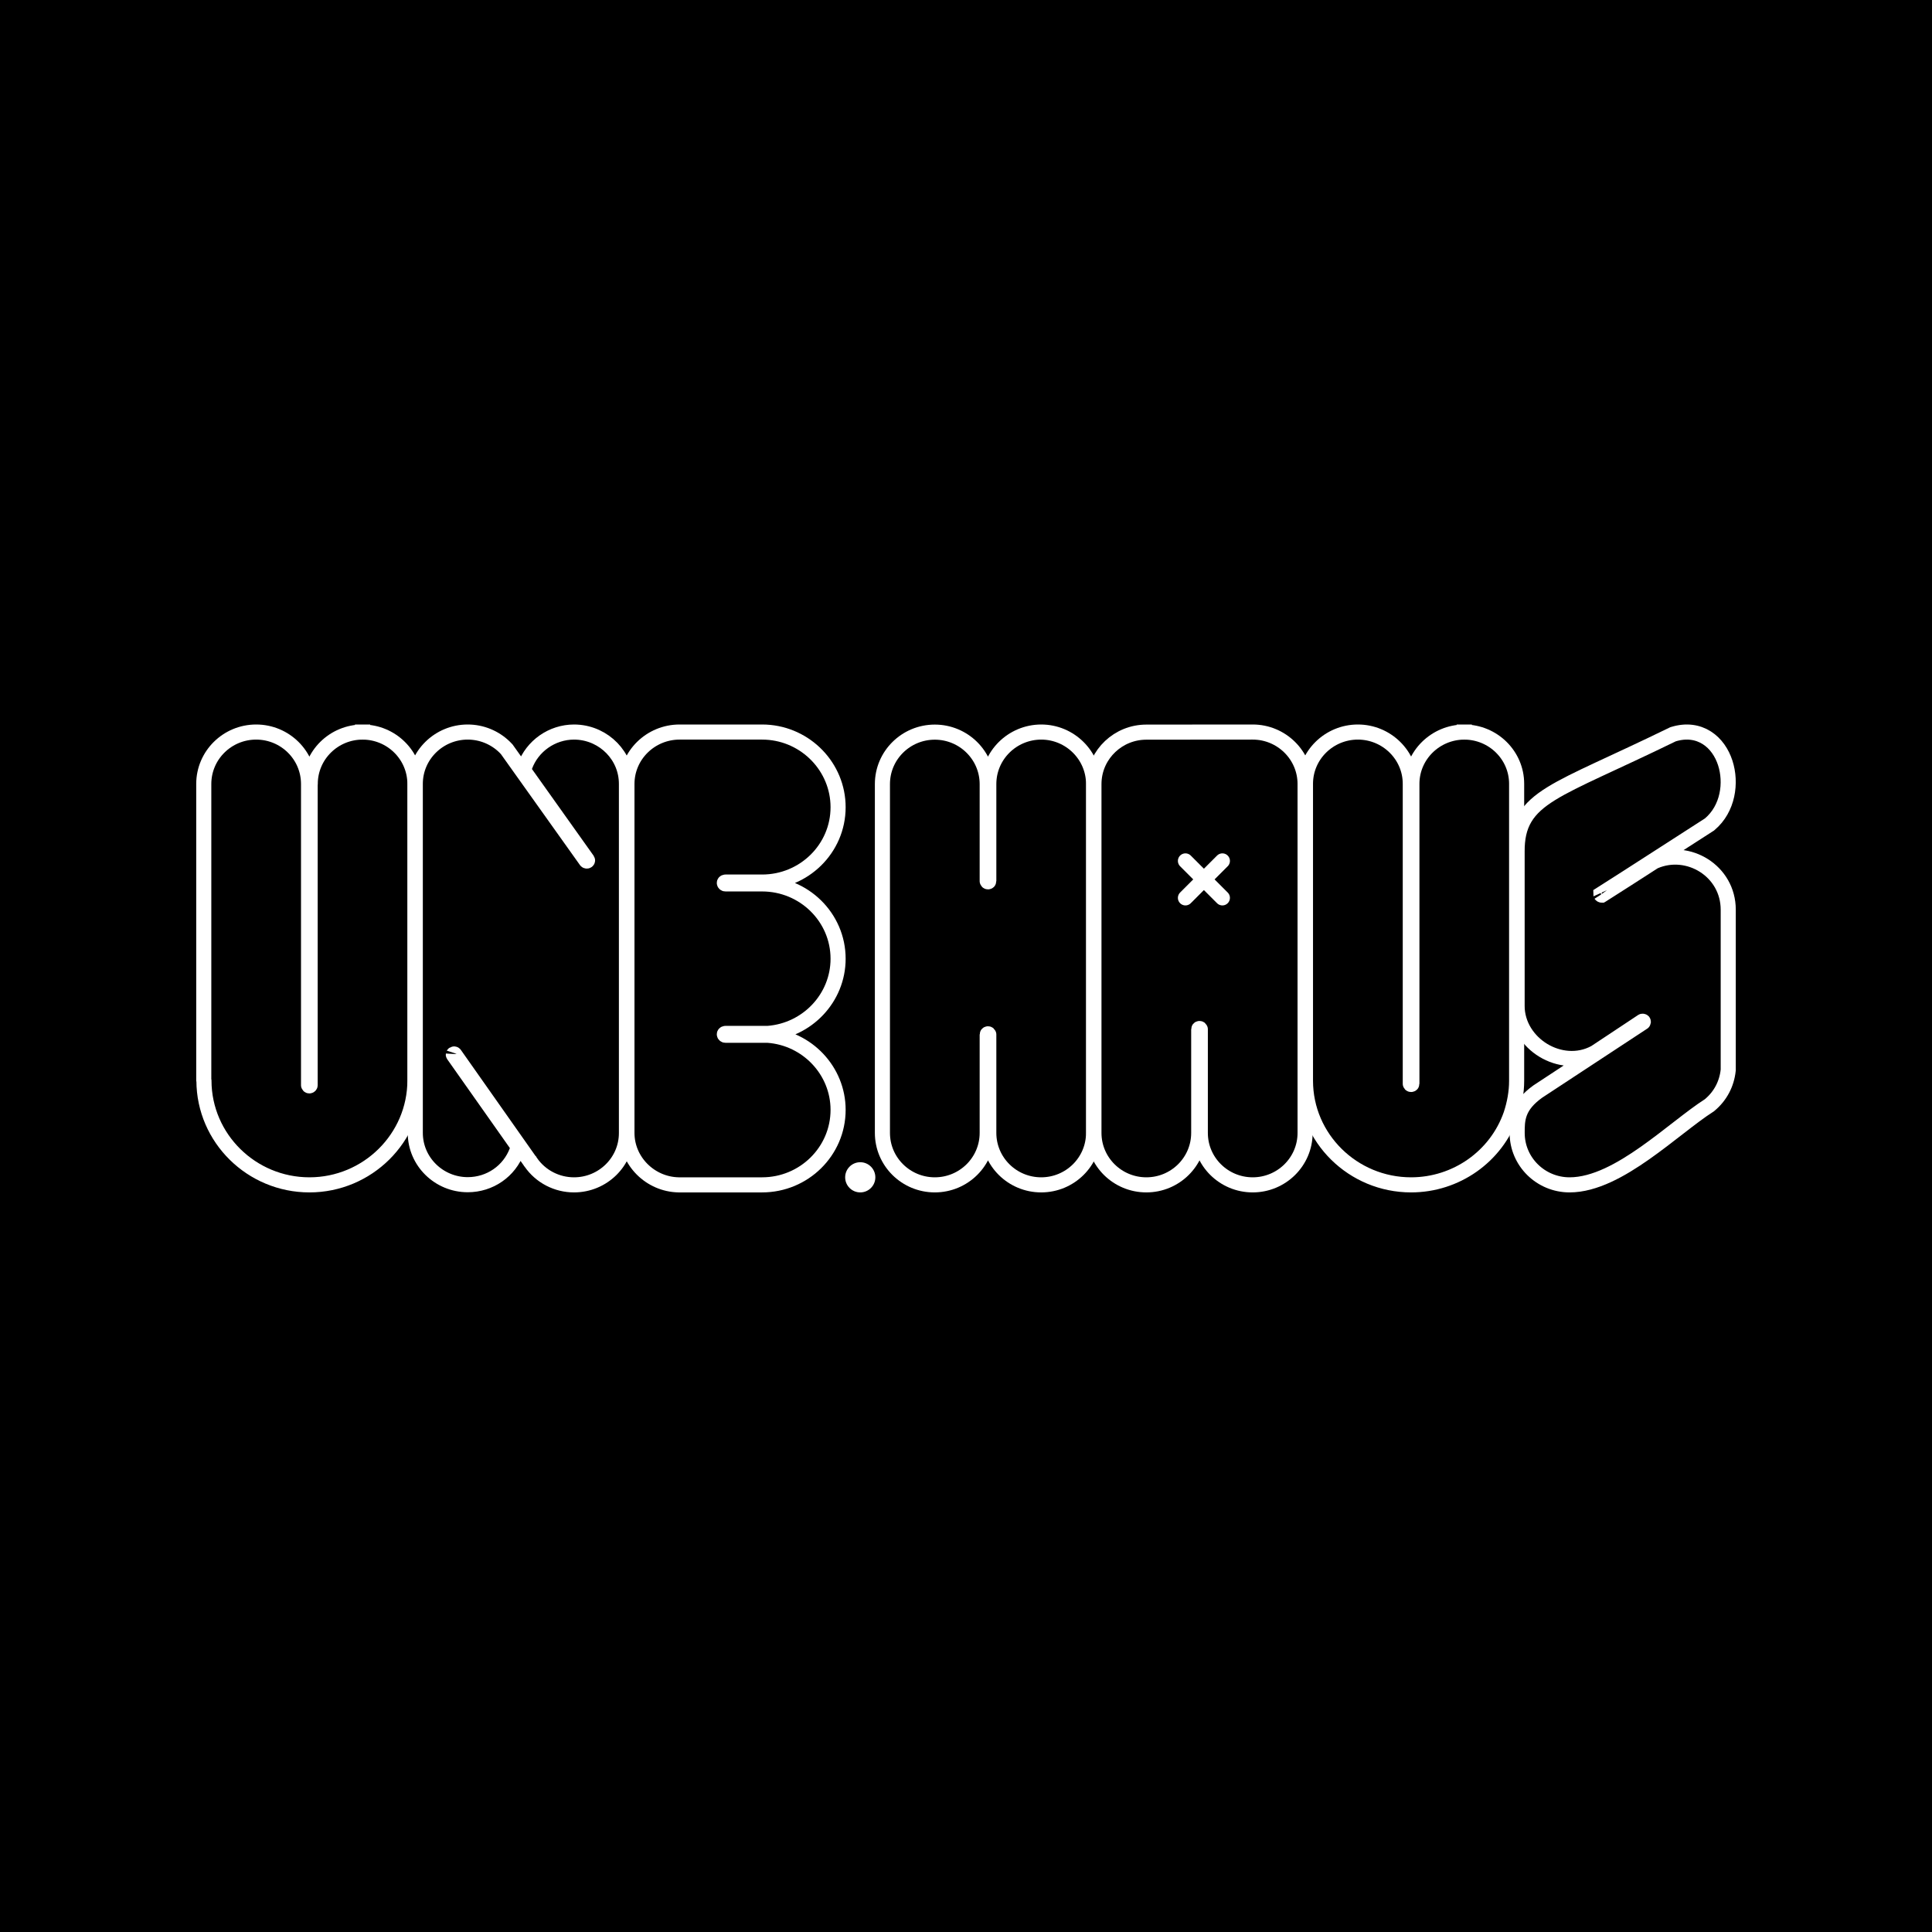
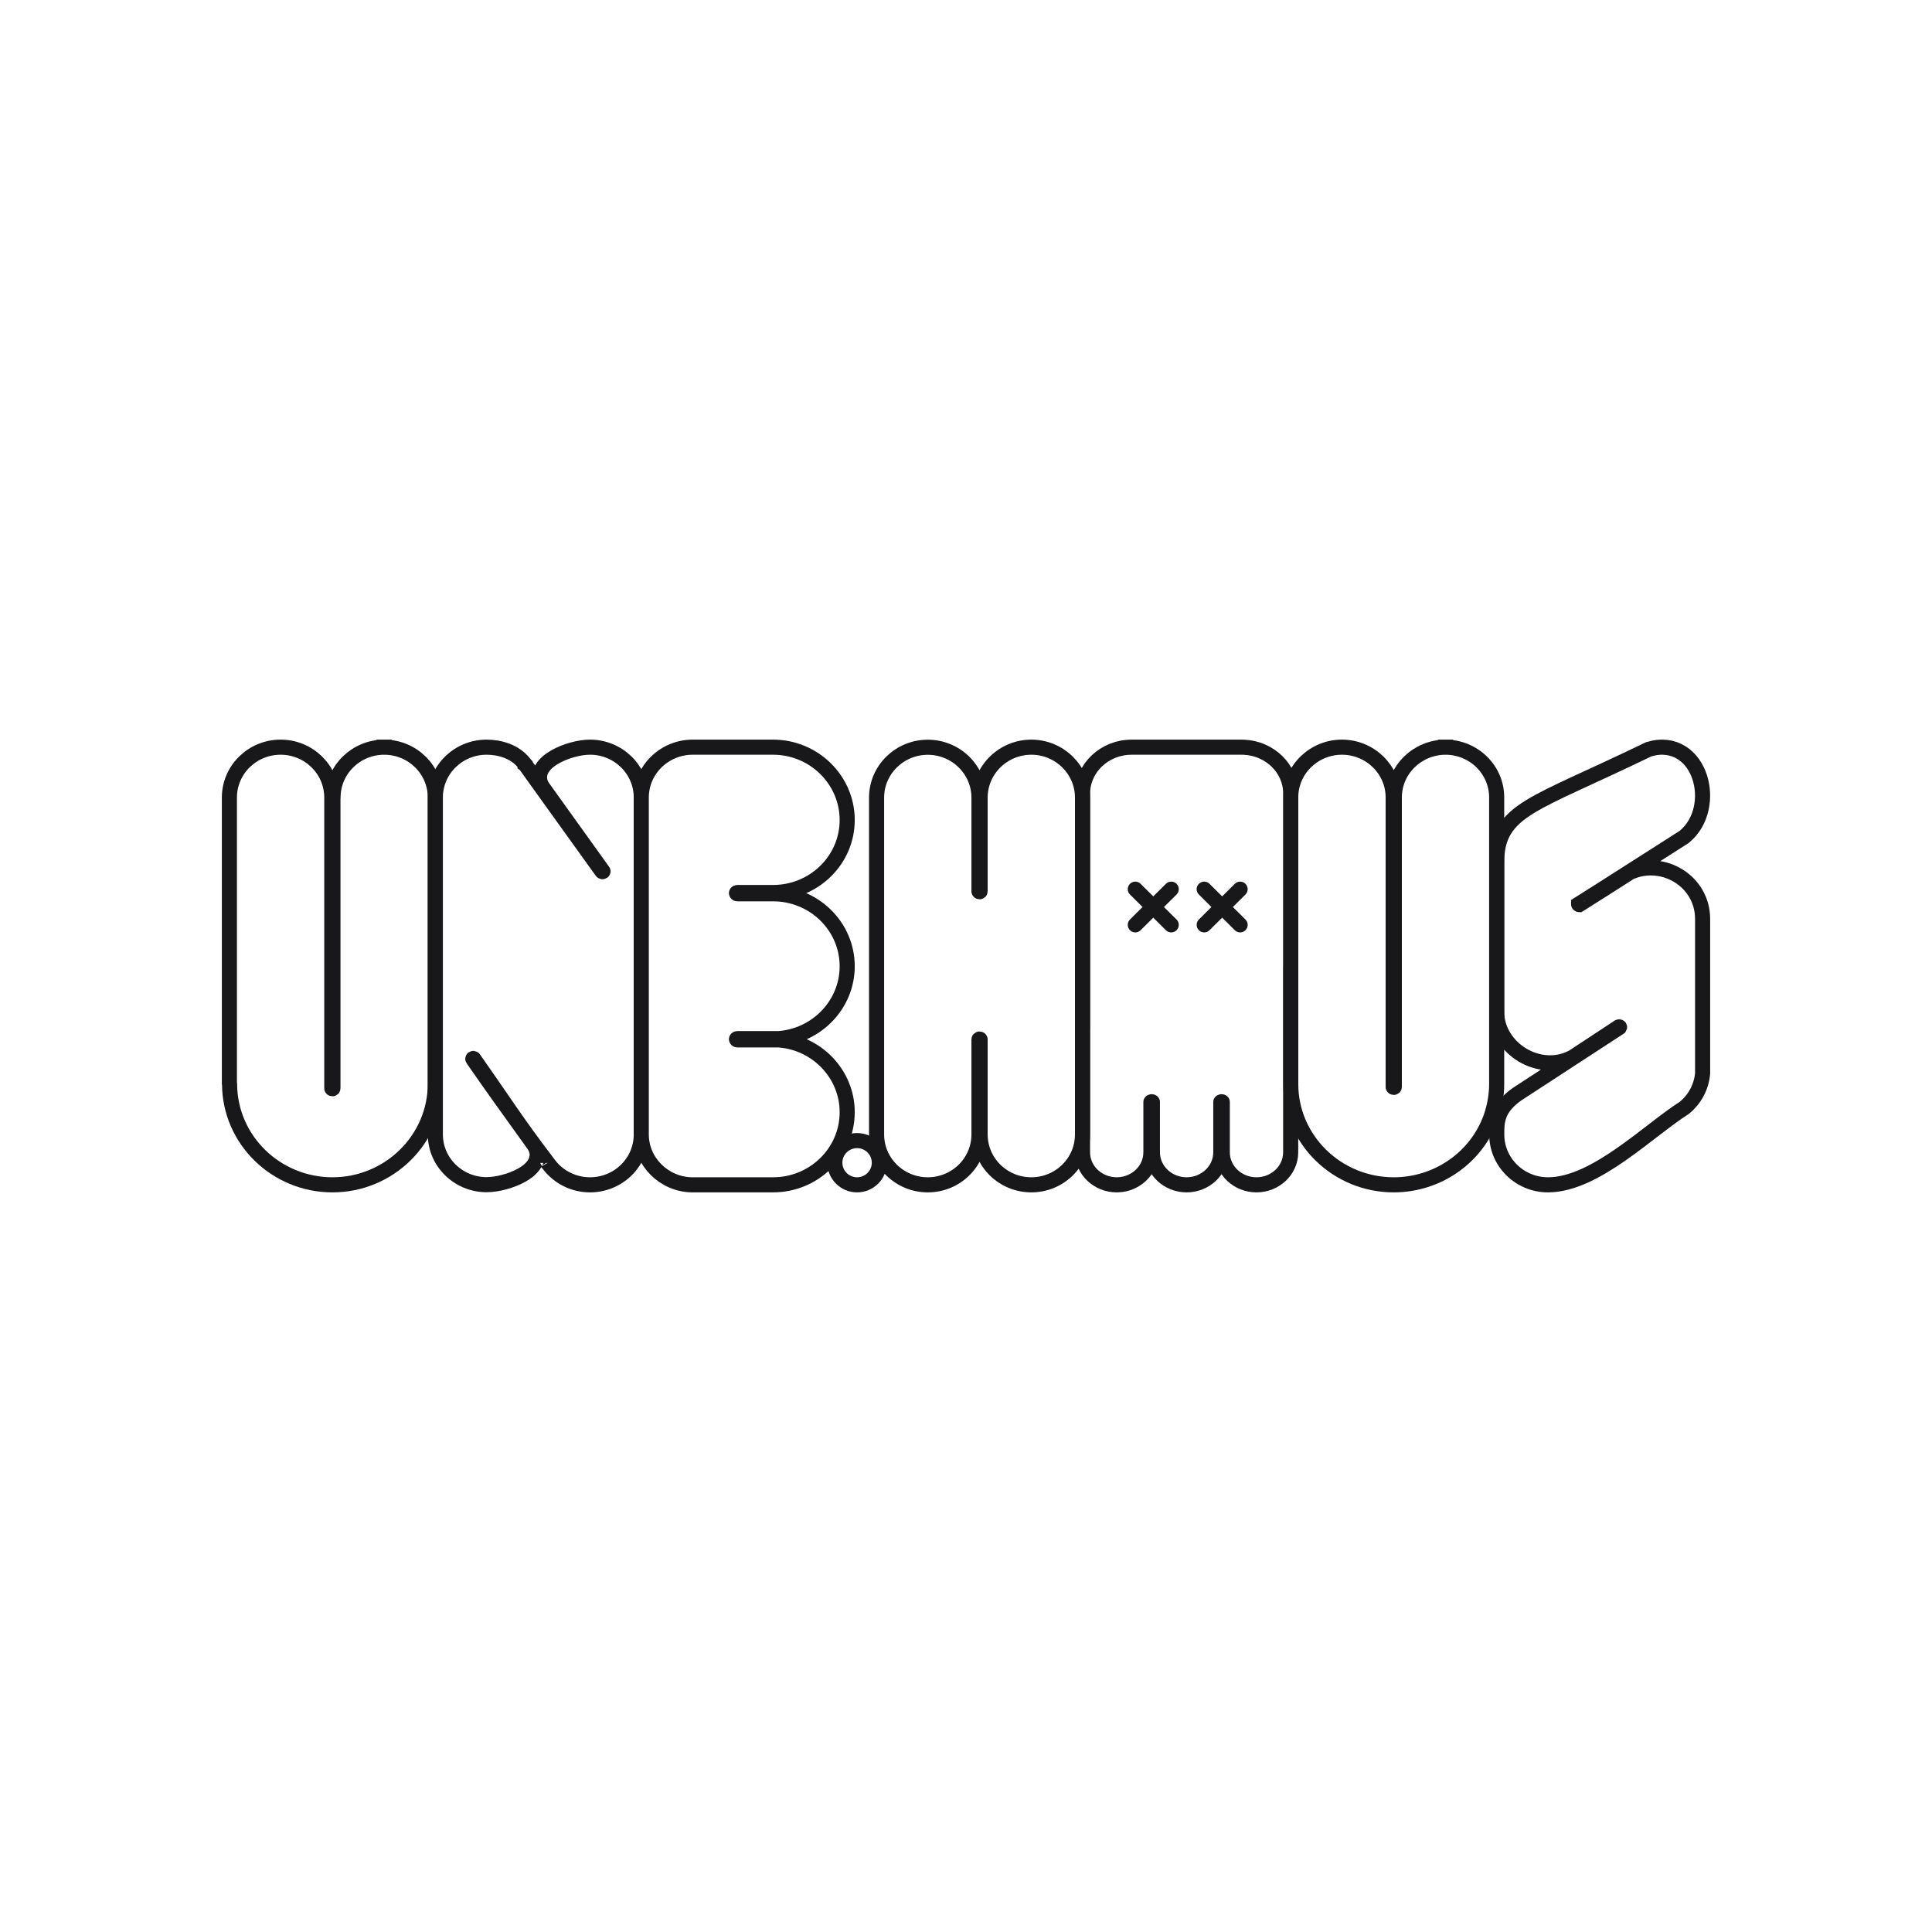
<svg xmlns="http://www.w3.org/2000/svg" width="256" height="256" viewBox="0 0 256 256" fill="none">
-   <rect width="256" height="256" fill="black" />
-   <path d="M221.749 97.276C223.436 96.762 224.954 96.99 226.17 97.767C227.358 98.526 228.166 99.75 228.602 101.085C229.459 103.714 228.98 107.166 226.557 109.21L226.507 109.253L226.451 109.288C222.259 111.972 216.427 115.761 212.118 118.494C212.118 118.51 212.12 118.525 212.122 118.535C212.125 118.547 212.127 118.548 212.122 118.541L212.127 118.548C212.14 118.568 212.17 118.595 212.211 118.605C212.229 118.61 212.241 118.609 212.246 118.608H212.247L212.253 118.605C214.549 117.156 216.825 115.679 219.119 114.205L219.188 114.161L219.264 114.128C223.691 112.221 229 115.398 229 120.544V141.769L228.994 141.819C228.809 143.616 227.95 145.25 226.54 146.422L226.492 146.462L226.44 146.495C225.292 147.23 223.984 148.23 222.54 149.349C221.11 150.456 219.557 151.671 217.965 152.79C214.83 154.993 211.31 157 207.979 157C204.155 157 201.031 153.932 201.031 150.124C201.031 149.312 201.021 148.375 201.387 147.426C201.765 146.444 202.496 145.556 203.751 144.646L203.77 144.633L203.789 144.62L217.72 135.464C217.728 135.458 217.742 135.446 217.747 135.418C217.753 135.389 217.746 135.367 217.736 135.353L217.735 135.352C217.731 135.345 217.716 135.328 217.679 135.321C217.641 135.314 217.613 135.324 217.601 135.332L217.596 135.336H217.595C217.594 135.336 217.594 135.337 217.593 135.338C217.591 135.339 217.588 135.341 217.584 135.344C217.576 135.349 217.565 135.356 217.551 135.365C217.521 135.385 217.477 135.415 217.421 135.452C217.308 135.527 217.145 135.636 216.942 135.771C216.536 136.04 215.971 136.415 215.337 136.836C214.069 137.678 212.522 138.704 211.408 139.44L211.371 139.465L211.333 139.485C209.07 140.71 206.48 140.378 204.499 139.177C202.519 137.976 201.021 135.83 201.021 133.266V112.827C201.021 111.101 201.296 109.666 202.056 108.392C202.808 107.129 203.974 106.131 205.547 105.157C207.114 104.186 209.173 103.188 211.787 101.966C214.418 100.736 217.641 99.266 221.603 97.334L221.674 97.3L221.749 97.276Z" stroke="white" stroke-width="2" />
-   <path d="M194.027 97V97.001C197.844 97.007 200.961 100.072 200.961 103.856V143.208C200.961 144.746 200.68 146.242 200.211 147.667L200.208 147.675L200.205 147.684C198.258 153.259 192.934 157 186.977 157C179.275 157 172.981 150.821 172.981 143.197V103.856C172.982 100.055 176.118 97 179.926 97C183.735 97 186.871 100.067 186.871 103.856V143.608C186.871 143.626 186.878 143.646 186.897 143.666C186.917 143.686 186.944 143.697 186.977 143.697C187.009 143.697 187.036 143.686 187.056 143.666C187.075 143.646 187.082 143.626 187.082 143.608V103.868C187.082 100.069 190.214 97.018 194.016 97.001V97H194.027Z" stroke="white" stroke-width="2" />
-   <path d="M157.077 114.075L161.971 118.973M161.972 114.075L157.077 118.973" stroke="white" stroke-width="2" stroke-linecap="round" />
-   <path d="M165.989 97C169.815 97 172.932 100.085 172.932 103.883V150.117C172.932 153.927 169.813 157 165.989 157C162.165 157 159.047 153.927 159.047 150.117V136.376C159.047 136.335 159.008 136.282 158.941 136.282C158.876 136.282 158.837 136.335 158.837 136.376V150.117C158.837 153.927 155.719 157 151.895 157C148.071 157 144.952 153.927 144.952 150.117V103.894L144.961 103.539C145.148 99.894 148.202 97.012 151.894 97.012L165.988 97H165.989Z" stroke="white" stroke-width="2" stroke-linecap="round" />
-   <path d="M137.962 97C141.774 97 144.904 100.084 144.904 103.883V150.117C144.904 153.927 141.786 157 137.962 157C134.138 157 131.02 153.927 131.02 150.117V137.079C131.019 137.038 130.98 136.985 130.914 136.985C130.849 136.986 130.81 137.038 130.81 137.079V150.117C130.81 153.927 127.691 157 123.867 157C120.043 157 116.925 153.927 116.925 150.117V103.894C116.925 100.084 120.043 97.011 123.867 97.011C127.692 97.011 130.809 100.096 130.81 103.894V116.753C130.81 116.794 130.848 116.846 130.914 116.847C130.98 116.847 131.02 116.794 131.02 116.753V103.894C131.02 100.083 134.138 97.013 137.959 97H137.962Z" stroke="white" stroke-width="2" />
-   <path d="M113.988 158C115.093 158 115.988 157.105 115.988 156C115.988 154.895 115.093 154 113.988 154C112.884 154 111.988 154.895 111.988 156C111.988 157.105 112.884 158 113.988 158Z" fill="white" />
-   <path d="M100.983 97L101.5 97.013C106.809 97.28 111.052 101.65 111.052 106.962C111.052 112.452 106.525 116.879 100.983 116.879H96.125C96.069 116.879 96.031 116.899 96.01 116.92C95.989 116.94 95.98 116.963 95.98 116.995C95.98 117.021 95.989 117.05 96.017 117.077C96.046 117.106 96.085 117.122 96.125 117.122H100.983C106.525 117.122 111.052 121.55 111.052 127.039C111.052 132.23 106.969 136.535 101.763 136.931L101.725 136.934H96.125C96.069 136.934 96.032 136.955 96.011 136.976C95.99 136.996 95.98 137.018 95.98 137.05C95.98 137.076 95.989 137.105 96.018 137.133C96.047 137.161 96.085 137.178 96.125 137.178H101.724L101.76 137.18C106.969 137.563 111.052 141.882 111.052 147.061C111.052 152.559 106.527 157 100.983 157H89.908C86.157 156.922 83.073 153.86 83.072 150.119V103.882C83.072 100.066 86.215 97 90.054 97H100.983Z" stroke="white" stroke-width="2" />
-   <path d="M76.074 97L76.429 97.01C80.073 97.204 83.007 100.178 83.007 103.865V150.134C83.007 153.938 79.882 157 76.059 157C73.779 157 71.637 155.891 70.339 154.021C70.337 154.019 70.334 154.016 70.333 154.015C70.317 153.994 70.302 153.976 70.294 153.964C70.285 153.951 70.278 153.94 70.272 153.933C70.27 153.929 70.267 153.926 70.266 153.923C70.265 153.921 70.263 153.92 70.263 153.919L70.262 153.917L70.261 153.916L60.255 139.702L60.253 139.699C60.218 139.649 60.152 139.641 60.11 139.667C60.097 139.677 60.086 139.69 60.078 139.701C60.071 139.713 60.072 139.716 60.073 139.709V139.758C60.076 139.769 60.08 139.781 60.089 139.794L68.378 151.55L68.682 151.98L68.499 152.474C67.494 155.185 64.916 156.978 61.975 156.978C58.164 156.977 55.027 153.917 55.027 150.111V103.865C55.028 100.06 58.164 97 61.975 97C63.802 97 65.559 97.719 66.858 98.987L67.111 99.248L67.154 99.294L67.19 99.346L77.662 114.047C77.677 114.068 77.701 114.084 77.734 114.09C77.767 114.095 77.793 114.088 77.814 114.074C77.862 114.04 77.86 113.99 77.841 113.963L77.84 113.962L69.669 102.476L69.365 102.048L69.544 101.555C70.523 98.855 73.144 97 76.07 97H76.074Z" stroke="white" stroke-width="2" />
-   <path d="M48.048 97V97.001C51.867 97.007 54.98 100.076 54.98 103.882V143.154C54.98 150.792 48.692 157 41.001 157C33.329 157 27.054 150.834 27.023 143.211L27 143.109V103.882C27 100.072 30.119 97 33.942 97C37.766 97 40.885 100.072 40.885 103.882V143.791C40.885 143.812 40.892 143.833 40.912 143.853C40.932 143.873 40.959 143.885 40.989 143.885C41.02 143.885 41.046 143.873 41.066 143.853C41.087 143.833 41.095 143.812 41.095 143.791V103.892L41.107 103.84C41.13 100.053 44.232 97.007 48.037 97.001V97H48.048Z" stroke="white" stroke-width="2" />
+   <rect width="256" height="256" fill="white" />
+   <path d="M50.911 99.004V99.005C54.635 99.011 57.684 101.981 57.684 105.682V143.596C57.683 150.996 51.544 156.996 44.051 156.996C36.579 156.996 30.452 151.039 30.419 143.655L30.396 143.557V105.682C30.397 101.977 33.452 99.004 37.181 99.004C40.909 99.004 43.965 101.977 43.965 105.682V144.21C43.965 144.218 43.967 144.229 43.98 144.242C43.995 144.256 44.015 144.266 44.04 144.266C44.065 144.266 44.085 144.256 44.1 144.242C44.113 144.229 44.115 144.218 44.115 144.21V105.686L44.128 105.635C44.154 101.956 47.192 99.011 50.899 99.005V99.004H50.911Z" fill="white" stroke="#18181B" stroke-width="2" />
+   <path d="M72.577 154.087L72.576 154.086C72.575 154.084 72.573 154.082 72.571 154.079C72.567 154.074 72.561 154.066 72.555 154.058C68.539 148.81 66.541 145.624 62.776 140.283C62.765 140.267 62.748 140.254 62.724 140.25C62.7 140.246 62.682 140.252 62.669 140.261C62.661 140.266 62.653 140.276 62.65 140.292C62.648 140.309 62.651 140.32 62.657 140.328C65.76 144.787 66.411 145.667 70.723 151.674C70.993 152.051 71.159 152.477 71.177 152.936C71.194 153.391 71.063 153.804 70.862 154.154C70.478 154.824 69.801 155.337 69.125 155.716C67.758 156.482 65.883 156.975 64.473 156.975C60.757 156.975 57.684 154.013 57.684 150.312V105.667C57.684 101.966 60.757 99.004 64.473 99.004C66.216 99.004 68.231 99.574 69.451 101.124L69.567 101.277L69.57 101.28V101.281L69.571 101.282C69.572 101.283 69.573 101.285 69.574 101.287C69.577 101.291 69.582 101.297 69.588 101.306C69.6 101.322 69.618 101.347 69.641 101.379C69.687 101.444 69.755 101.54 69.844 101.663C70.021 101.911 70.28 102.271 70.602 102.72C71.245 103.618 72.145 104.873 73.17 106.301C75.219 109.157 77.767 112.706 79.762 115.473C79.771 115.485 79.788 115.498 79.815 115.503C79.843 115.508 79.863 115.501 79.877 115.491C79.887 115.484 79.892 115.478 79.895 115.474C79.899 115.468 79.9 115.463 79.901 115.458C79.902 115.453 79.902 115.449 79.901 115.447C79.901 115.446 79.9 115.443 79.897 115.438C76.788 111.116 76.783 111.086 71.943 104.349C71.672 103.971 71.508 103.543 71.492 103.083C71.477 102.628 71.61 102.216 71.811 101.866C72.195 101.197 72.869 100.677 73.545 100.291C74.911 99.512 76.786 99.001 78.194 99.004C81.909 99.011 84.971 101.967 84.971 105.667V150.334C84.97 154.034 81.909 156.996 78.182 156.996C76.076 156.996 74.091 156.034 72.806 154.396L72.577 154.087ZM72.577 154.087C72.578 154.088 72.579 154.088 72.579 154.089C72.579 154.088 72.577 154.086 72.575 154.084L72.577 154.087Z" fill="white" stroke="#18181B" stroke-width="2" />
+   <path d="M102.432 99.004C107.838 99.004 112.258 103.335 112.258 108.655C112.258 113.982 107.832 118.263 102.432 118.264H97.703C97.653 118.264 97.622 118.282 97.606 118.297C97.599 118.305 97.594 118.312 97.592 118.317C97.59 118.322 97.587 118.329 97.587 118.341C97.587 118.354 97.591 118.372 97.613 118.394C97.636 118.416 97.668 118.43 97.703 118.43H102.432C107.832 118.43 112.258 122.711 112.258 128.038C112.258 133.075 108.265 137.239 103.191 137.622L103.153 137.625H97.703C97.653 137.625 97.622 137.643 97.606 137.658C97.598 137.666 97.594 137.673 97.592 137.679C97.59 137.683 97.587 137.69 97.587 137.702C97.587 137.715 97.591 137.734 97.613 137.755C97.636 137.777 97.669 137.79 97.703 137.79H103.152L103.188 137.793C108.266 138.163 112.258 142.341 112.258 147.366C112.258 152.701 107.834 156.996 102.432 156.996H91.65C87.993 156.921 84.971 153.957 84.971 150.318V105.682C84.971 101.971 88.05 99.004 91.793 99.004H102.432Z" fill="white" stroke="#18181B" stroke-width="2" />
+   <path d="M218.514 99.272C220.16 98.773 221.644 98.993 222.834 99.747C223.997 100.484 224.788 101.673 225.214 102.969C226.052 105.521 225.584 108.872 223.213 110.855L223.163 110.897L223.107 110.933C219.033 113.52 213.365 117.17 209.173 119.809C209.173 119.812 209.173 119.816 209.174 119.818L209.17 119.812L209.174 119.819C209.177 119.824 209.184 119.833 209.196 119.842C209.209 119.851 209.225 119.858 209.24 119.862C209.251 119.865 209.259 119.864 209.264 119.864H209.266C211.5 118.465 213.715 117.04 215.948 115.617L216.018 115.573L216.093 115.541C220.407 113.698 225.604 116.763 225.604 121.768V142.259L225.599 142.311C225.418 144.057 224.575 145.643 223.197 146.779L223.149 146.818L223.097 146.852C221.98 147.561 220.707 148.526 219.302 149.605C217.91 150.675 216.398 151.847 214.848 152.928C211.796 155.054 208.365 156.996 205.116 156.996C201.387 156.996 198.327 154.027 198.327 150.323C198.327 149.541 198.316 148.628 198.676 147.704C199.048 146.747 199.764 145.885 200.988 145.005L201.007 144.991L201.026 144.979L214.586 136.14C214.588 136.138 214.59 136.137 214.592 136.135C214.594 136.132 214.597 136.127 214.599 136.119C214.602 136.102 214.597 136.091 214.594 136.086L214.593 136.085C214.592 136.084 214.591 136.082 214.586 136.079C214.58 136.075 214.569 136.07 214.554 136.067C214.521 136.061 214.5 136.071 214.493 136.075L214.488 136.078L214.487 136.079L214.485 136.08L214.444 136.107C214.416 136.126 214.373 136.154 214.318 136.19C214.209 136.263 214.049 136.368 213.852 136.498C213.456 136.759 212.907 137.12 212.29 137.526C211.056 138.339 209.55 139.33 208.466 140.041L208.429 140.065L208.391 140.086C206.181 141.272 203.652 140.951 201.718 139.787C199.785 138.624 198.317 136.542 198.316 134.049V114.318L198.329 113.704C198.391 112.301 198.679 111.099 199.33 110.016C200.067 108.79 201.206 107.823 202.738 106.882C204.265 105.944 206.27 104.979 208.814 103.8C211.375 102.613 214.512 101.194 218.368 99.328L218.438 99.294L218.514 99.272Z" fill="white" stroke="#18181B" stroke-width="2" />
+   <path d="M191.541 99.004V99.005C195.263 99.011 198.316 101.978 198.316 105.658V143.647C198.316 145.137 198.043 146.586 197.585 147.965L197.582 147.973L197.579 147.981C195.678 153.38 190.483 156.996 184.679 156.996C177.176 156.996 171.029 151.023 171.029 143.637V105.658C171.029 101.961 174.103 99.004 177.815 99.004C181.53 99.004 184.603 101.973 184.603 105.658V144.034C184.603 144.039 184.604 144.048 184.617 144.062C184.631 144.075 184.652 144.085 184.679 144.085C184.705 144.085 184.726 144.075 184.74 144.062C184.754 144.048 184.754 144.039 184.754 144.034V105.669C184.754 101.974 187.823 99.021 191.53 99.005V99.004H191.541Z" fill="white" stroke="#18181B" stroke-width="2" />
+   <path d="M170.029 105.163C170.029 102.315 167.571 100.006 164.537 100.006H149.939C146.906 100.006 144.447 102.315 144.447 105.163V136.245C144.447 136.285 144.444 136.324 144.439 136.363V152.68C144.439 154.512 146.02 155.996 147.971 155.996C149.921 155.996 151.502 154.512 151.502 152.68V146.016C151.502 145.446 151.994 144.985 152.6 144.984C153.207 144.984 153.699 145.446 153.699 146.016V152.68C153.699 154.511 155.281 155.996 157.231 155.996C159.181 155.996 160.763 154.512 160.763 152.68V146.016C160.763 145.446 161.254 144.984 161.861 144.984C162.467 144.985 162.959 145.446 162.959 146.016V152.68C162.959 154.512 164.54 155.996 166.491 155.996C168.441 155.996 170.022 154.512 170.022 152.68V128.158C170.022 128.118 170.025 128.078 170.029 128.039V105.163Z" fill="white" />
+   <path d="M164.537 99.006L164.866 99.014C168.245 99.175 171.029 101.813 171.029 105.163V128.039C171.029 128.079 171.027 128.12 171.022 128.159C171.022 128.164 171.021 128.163 171.021 128.157V152.68C171.021 155.122 168.933 156.996 166.49 156.996C164.048 156.996 161.959 155.122 161.959 152.68V146.023C161.958 146.021 161.956 146.019 161.953 146.016C161.939 146.002 161.908 145.985 161.86 145.985C161.813 145.985 161.783 146.002 161.769 146.016C161.766 146.018 161.764 146.02 161.763 146.022V152.68C161.763 155.122 159.674 156.996 157.231 156.996C154.789 156.996 152.699 155.122 152.699 152.68V146.023C152.698 146.021 152.696 146.019 152.692 146.016C152.685 146.009 152.674 146.001 152.659 145.995L152.601 145.985C152.553 145.985 152.522 146.002 152.508 146.016C152.505 146.019 152.503 146.021 152.502 146.023V152.68C152.502 155.046 150.541 156.878 148.198 156.99L147.971 156.996C145.528 156.996 143.439 155.122 143.439 152.68V136.364C143.439 136.324 143.442 136.283 143.446 136.243C143.447 136.237 143.447 136.238 143.447 136.245V105.163C143.447 101.704 146.414 99.006 149.939 99.006H164.537Z" stroke="#18181B" stroke-width="2" stroke-linecap="round" stroke-linejoin="round" />
+   <path d="M150.433 117.82L152.813 120.184M152.813 120.184L155.193 122.548M152.813 120.184L155.193 117.82M152.813 120.184L150.433 122.548M159.563 117.82L161.944 120.184M161.944 120.184L164.324 122.548M161.944 120.184L164.324 117.82M161.944 120.184L159.564 122.548" stroke="#18181B" stroke-width="2" stroke-linecap="round" />
+   <path d="M136.654 99.004C140.372 99.004 143.438 101.988 143.438 105.683V150.317C143.438 154.023 140.383 156.996 136.654 156.996C132.926 156.996 129.87 154.023 129.87 150.317V137.73C129.87 137.723 129.868 137.712 129.854 137.698C129.84 137.684 129.82 137.675 129.795 137.675C129.77 137.675 129.75 137.684 129.735 137.698C129.722 137.712 129.72 137.723 129.72 137.73V150.317C129.72 154.023 126.664 156.996 122.936 156.996C119.207 156.996 116.152 154.023 116.151 150.317V105.693C116.152 101.988 119.207 99.015 122.936 99.015C126.665 99.015 129.72 102 129.72 105.693V118.107C129.72 118.115 129.721 118.127 129.735 118.141C129.75 118.155 129.77 118.164 129.795 118.164C129.82 118.164 129.84 118.155 129.854 118.141C129.869 118.127 129.87 118.115 129.87 118.107V105.693C129.87 101.988 132.926 99.016 136.651 99.004H136.654Z" fill="white" stroke="#18181B" stroke-width="2" />
+   <path d="M113.566 151.135C115.186 151.135 116.514 152.439 116.514 154.065C116.514 155.692 115.186 156.996 113.566 156.996C111.947 156.996 110.62 155.691 110.62 154.065C110.62 152.439 111.947 151.135 113.566 151.135Z" fill="white" stroke="#18181B" stroke-width="2" />
</svg>
